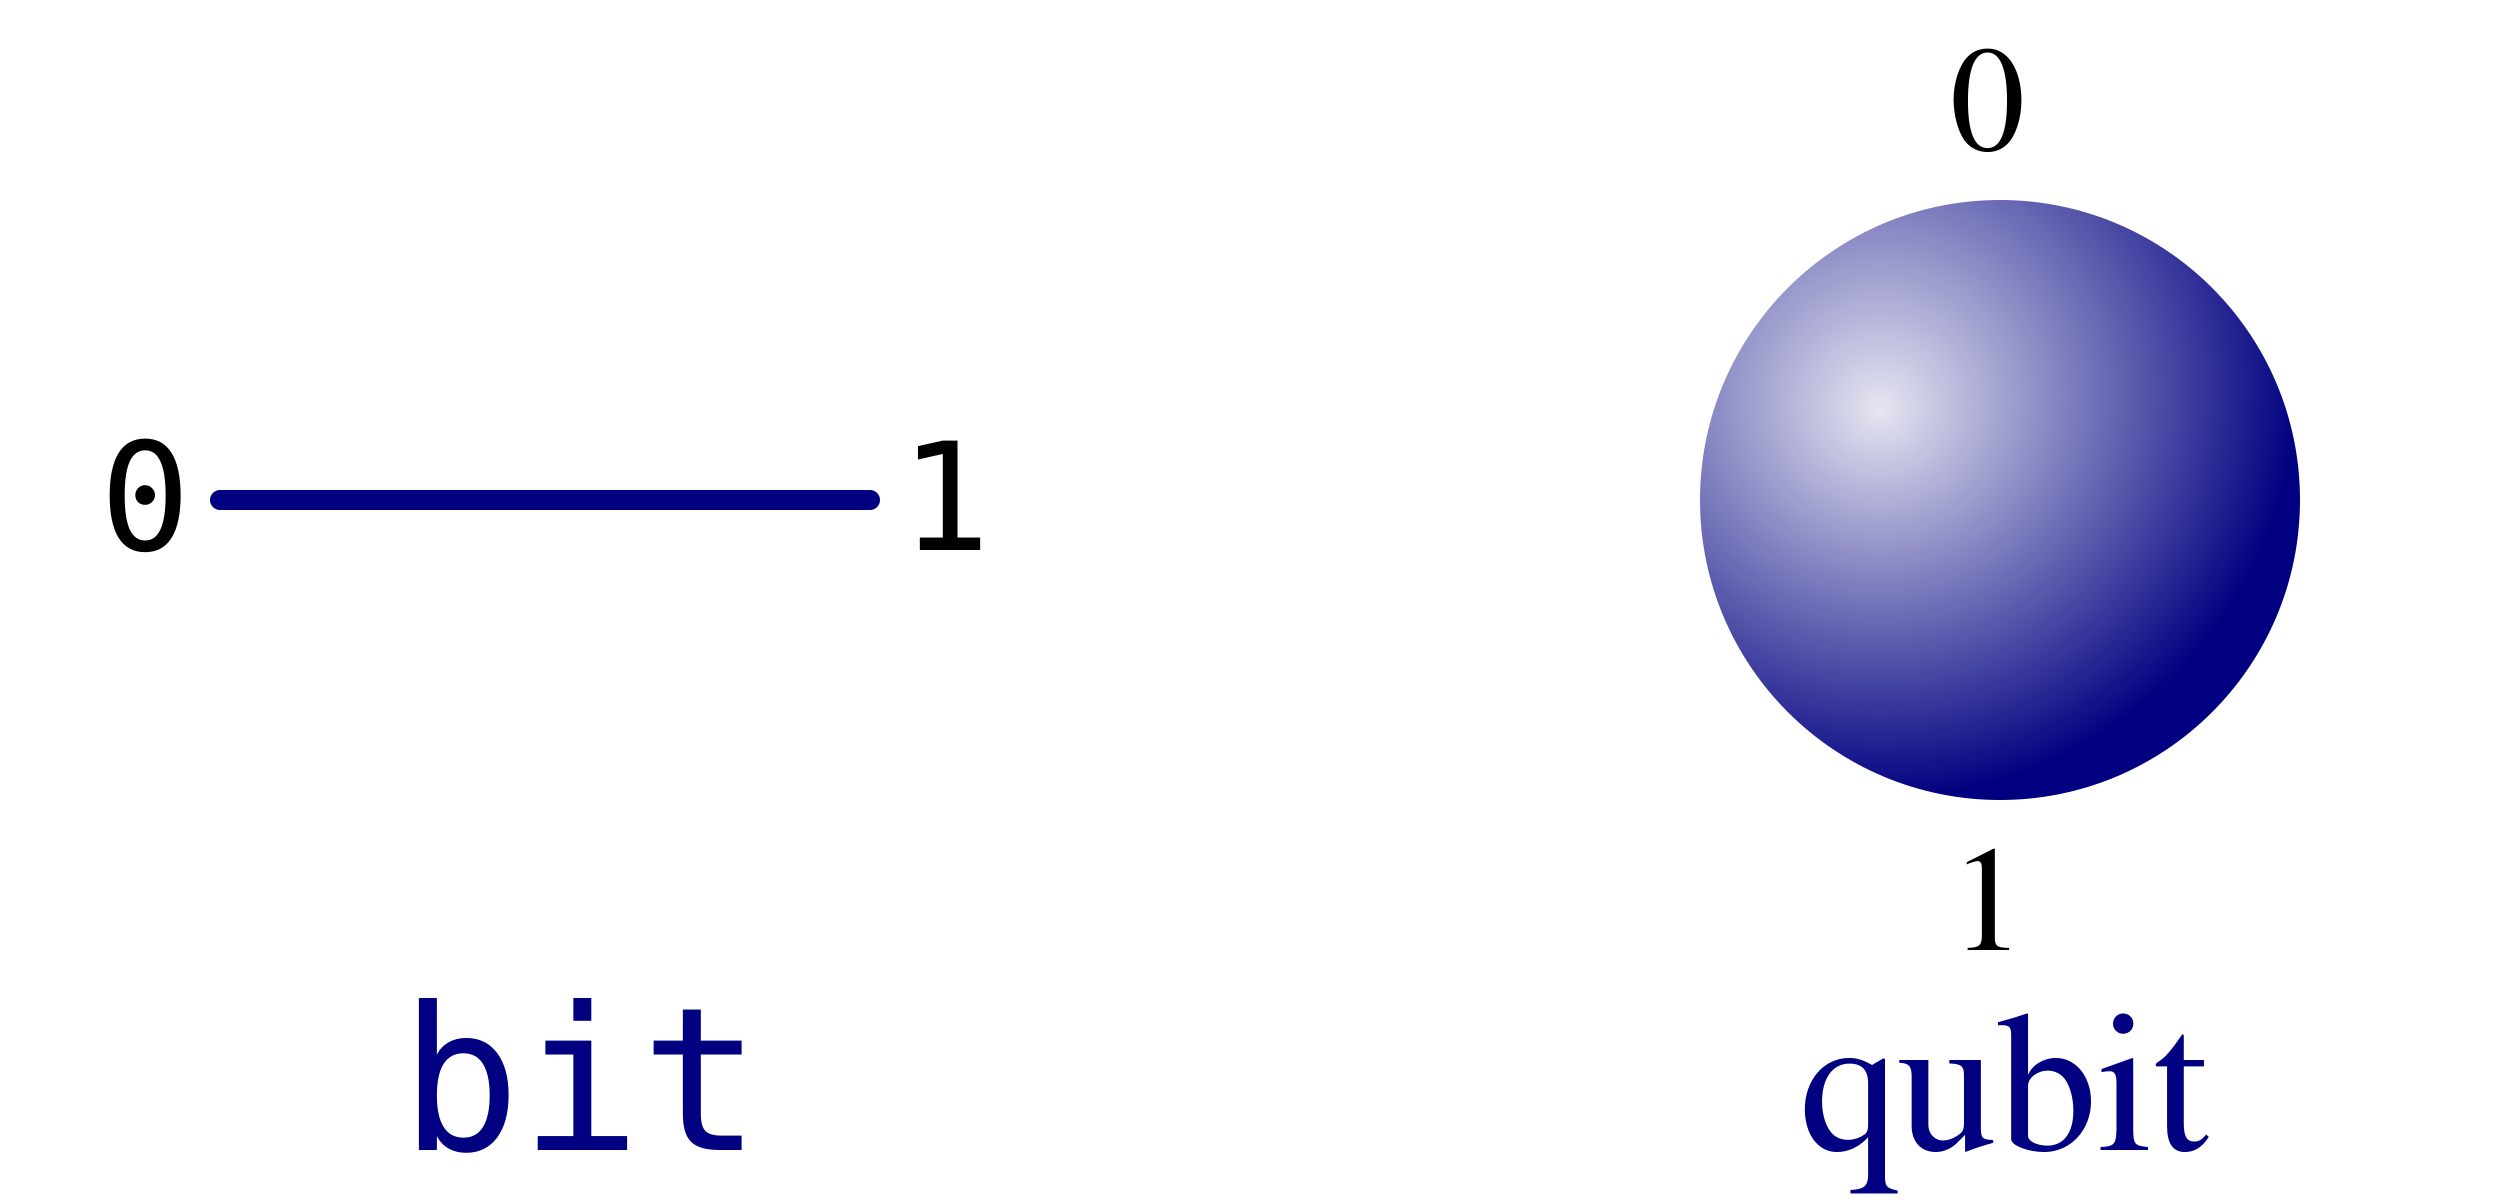
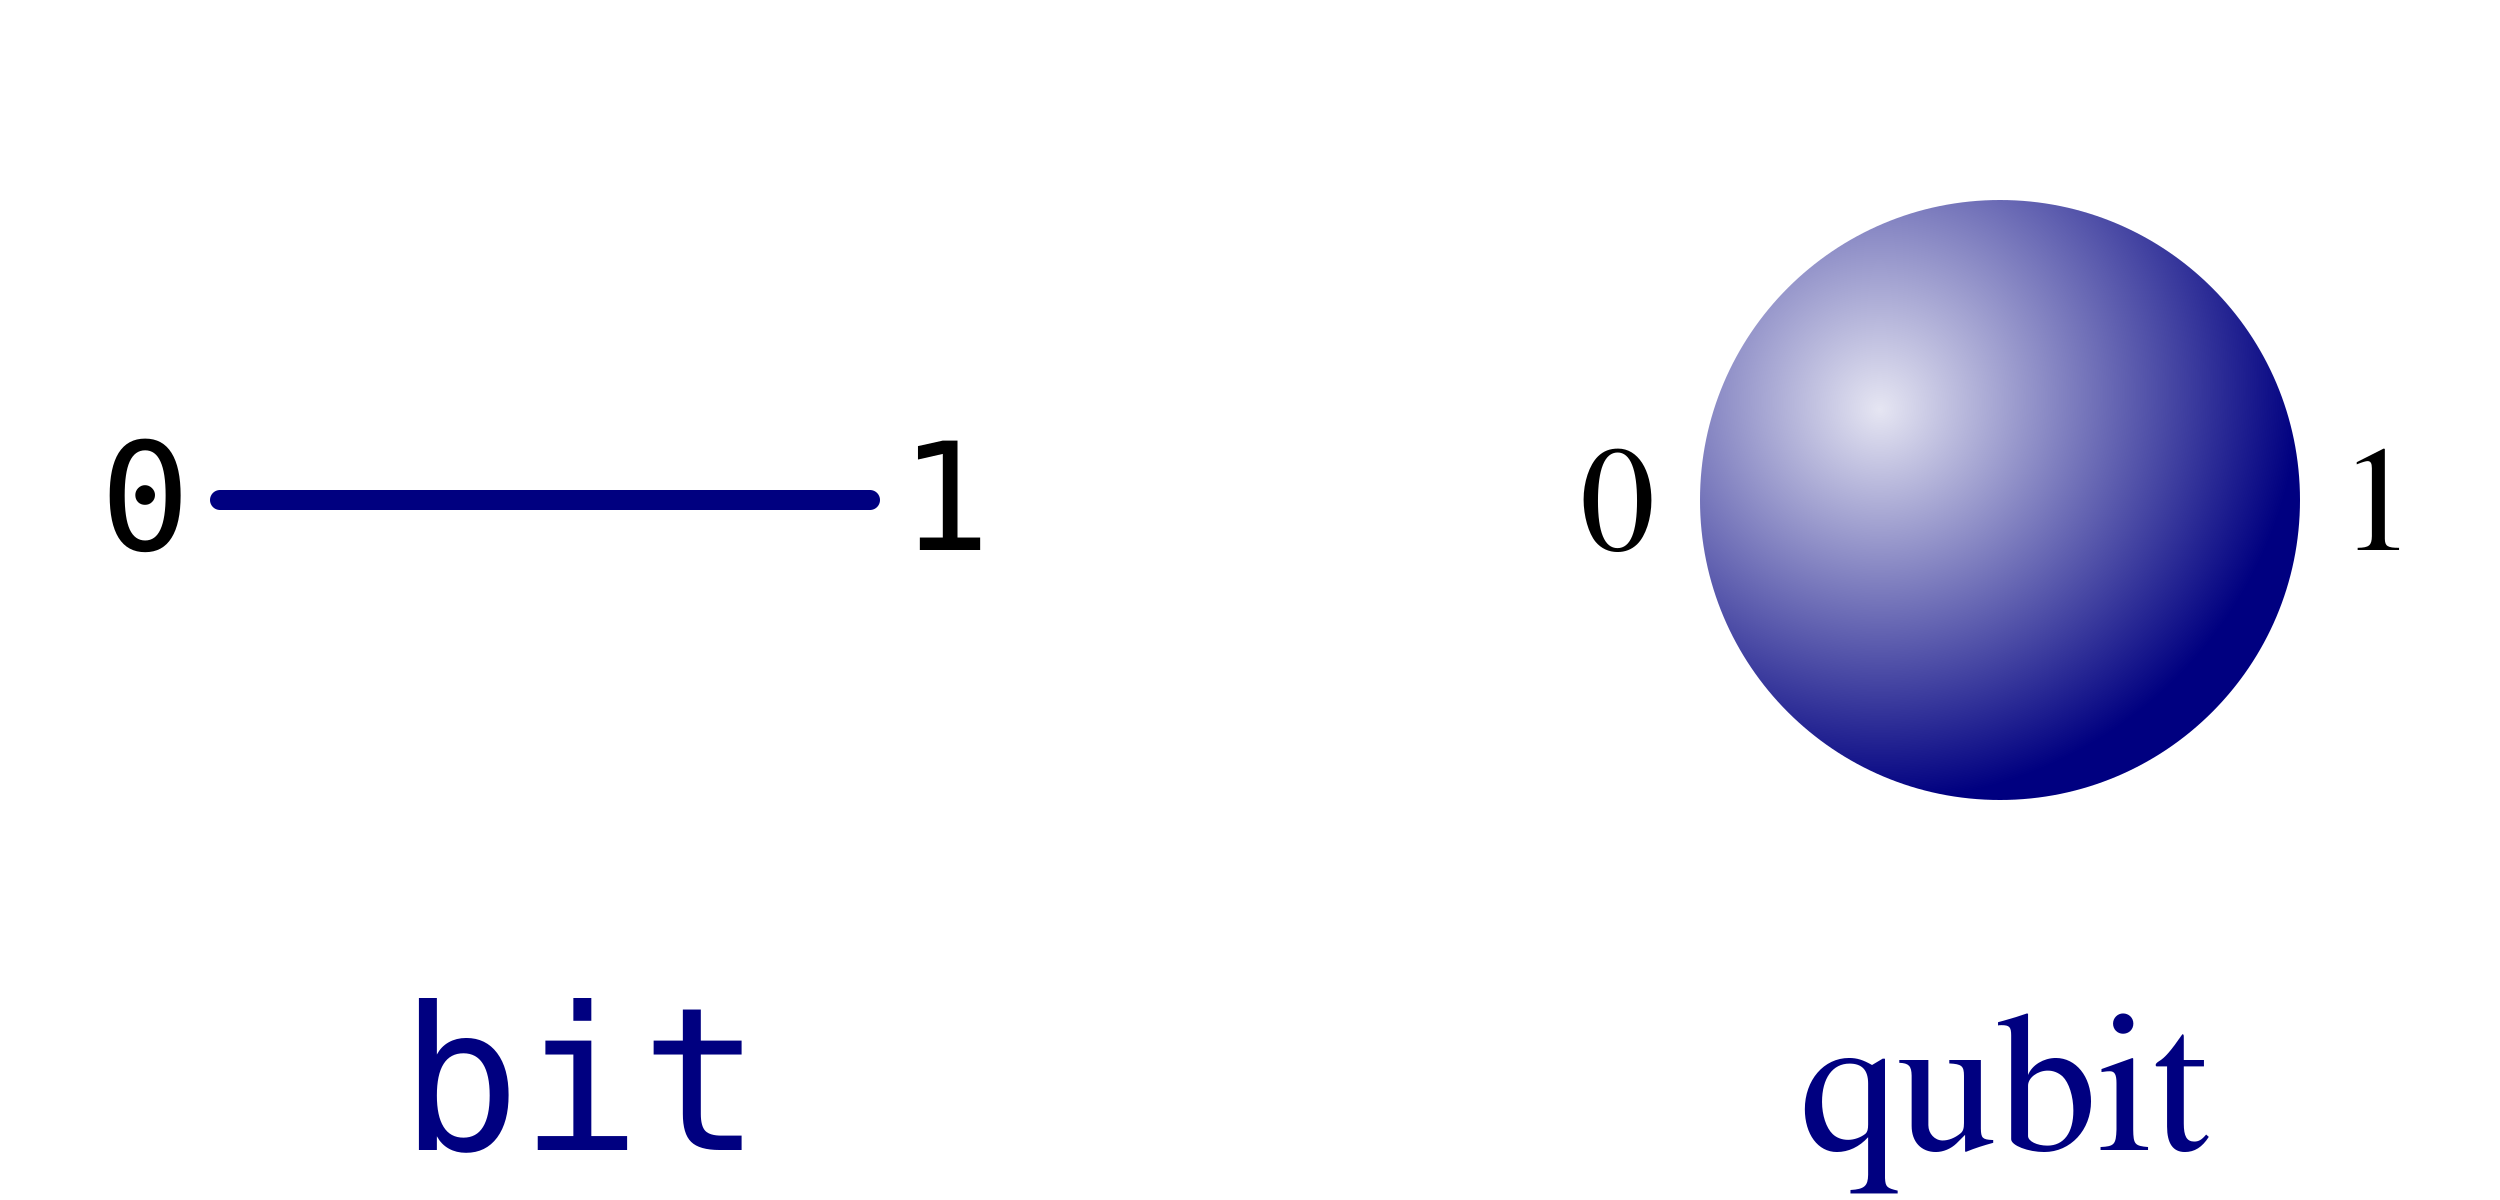
<svg xmlns="http://www.w3.org/2000/svg" viewBox="0 0 250 120">
  <defs>
    <radialGradient id="rgrad" cx="30%" cy="30%" r="70%" fx="30%" fy="35%">
      <stop offset="0%" style="stop-color:rgb(0,0,128); stop-opacity:0.10" />
      <stop offset="100%" style="stop-color:rgb(0,0,128); stop-opacity:1" />
    </radialGradient>
  </defs>
  <text x="10" y="55" font-family="Inconsolata, monospace" font-size="15">0</text>
  <text x="90" y="55" font-family="Inconsolata, monospace" font-size="15">1</text>
  <line x1="22" y1="50" x2="87" y2="50" stroke-width="2" stroke="rgb(0,0,128)" stroke-linecap="round" />
  <text x="40" y="115" font-family="Inconsolata, monospace" font-size="20" fill="rgb(0,0,128)">bit</text>
  <text x="180" y="115" font-family="Times, serif" font-size="20" fill="rgb(0,0,128)">qubit</text>
  <circle cx="200" cy="50" r="30" fill="url(#rgrad)" />
-   <text x="195" y="15" font-family="Times, serif" font-size="15">0</text>
-   <text x="195" y="95" font-family="Times, serif" font-size="15">1</text>
+   <text x="158" y="55" font-family="Times, serif" font-size="15">0</text>
+   <text x="234" y="55" font-family="Times, serif" font-size="15">1</text>
</svg>
